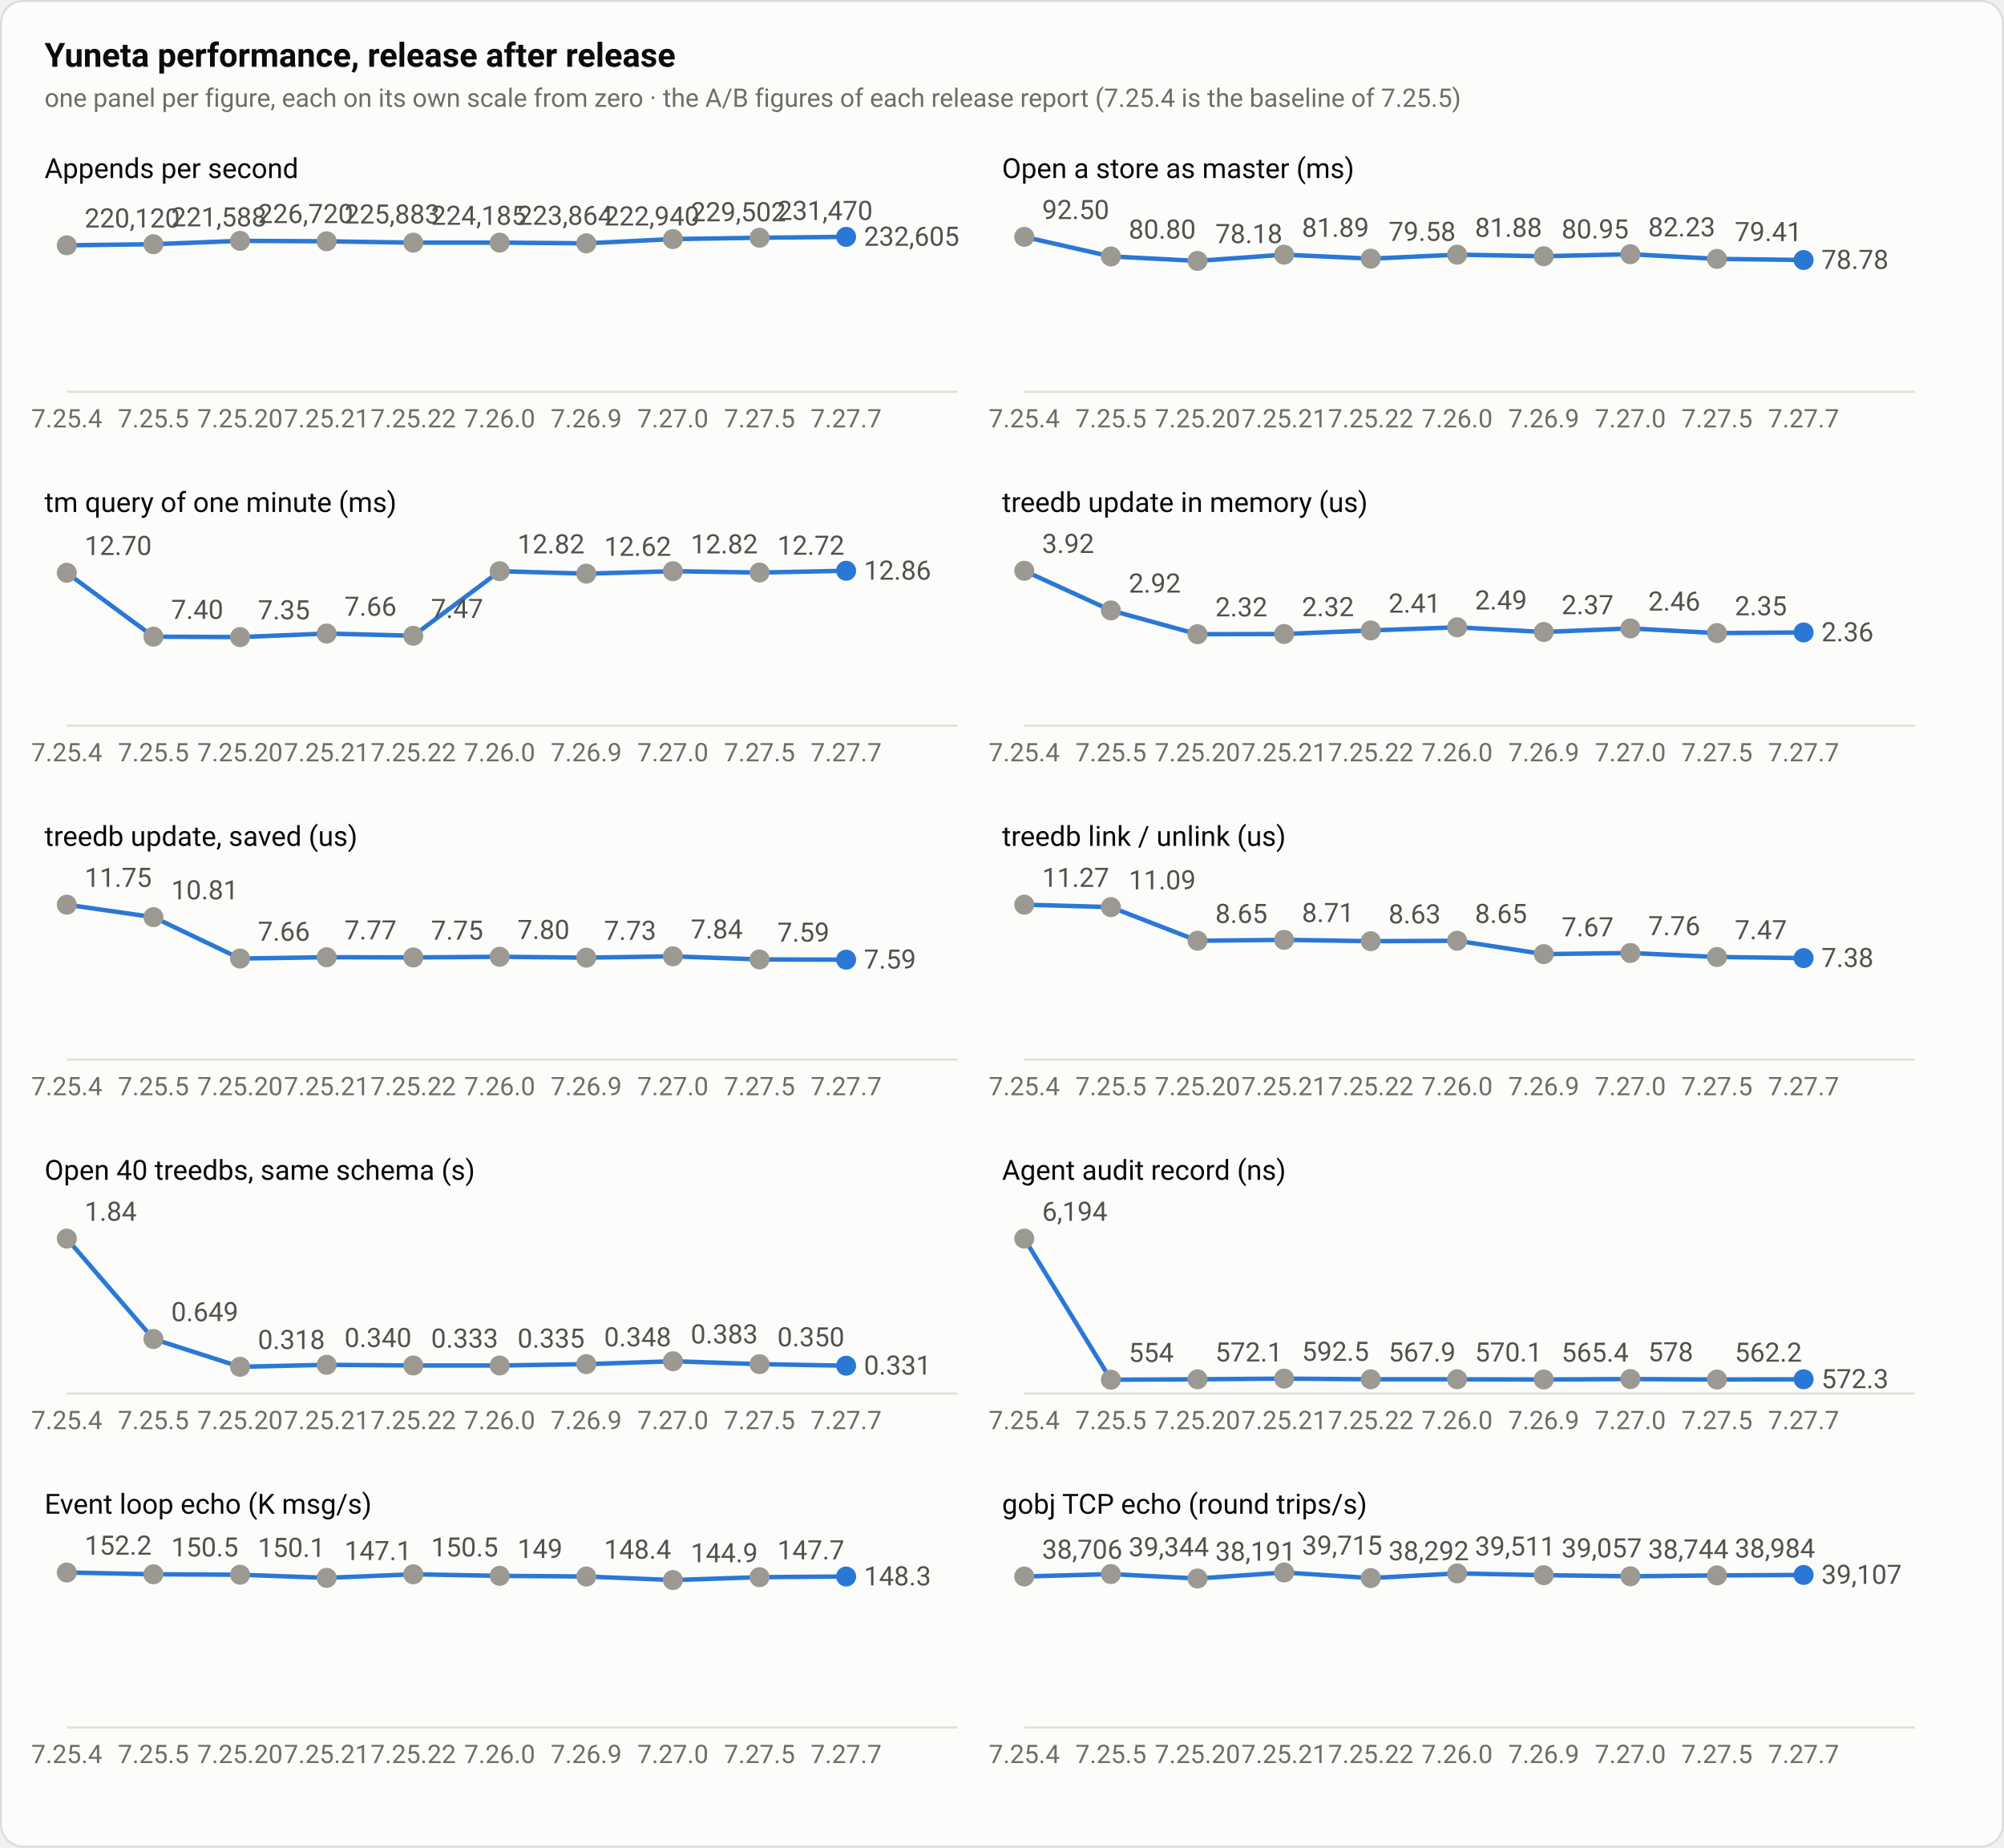
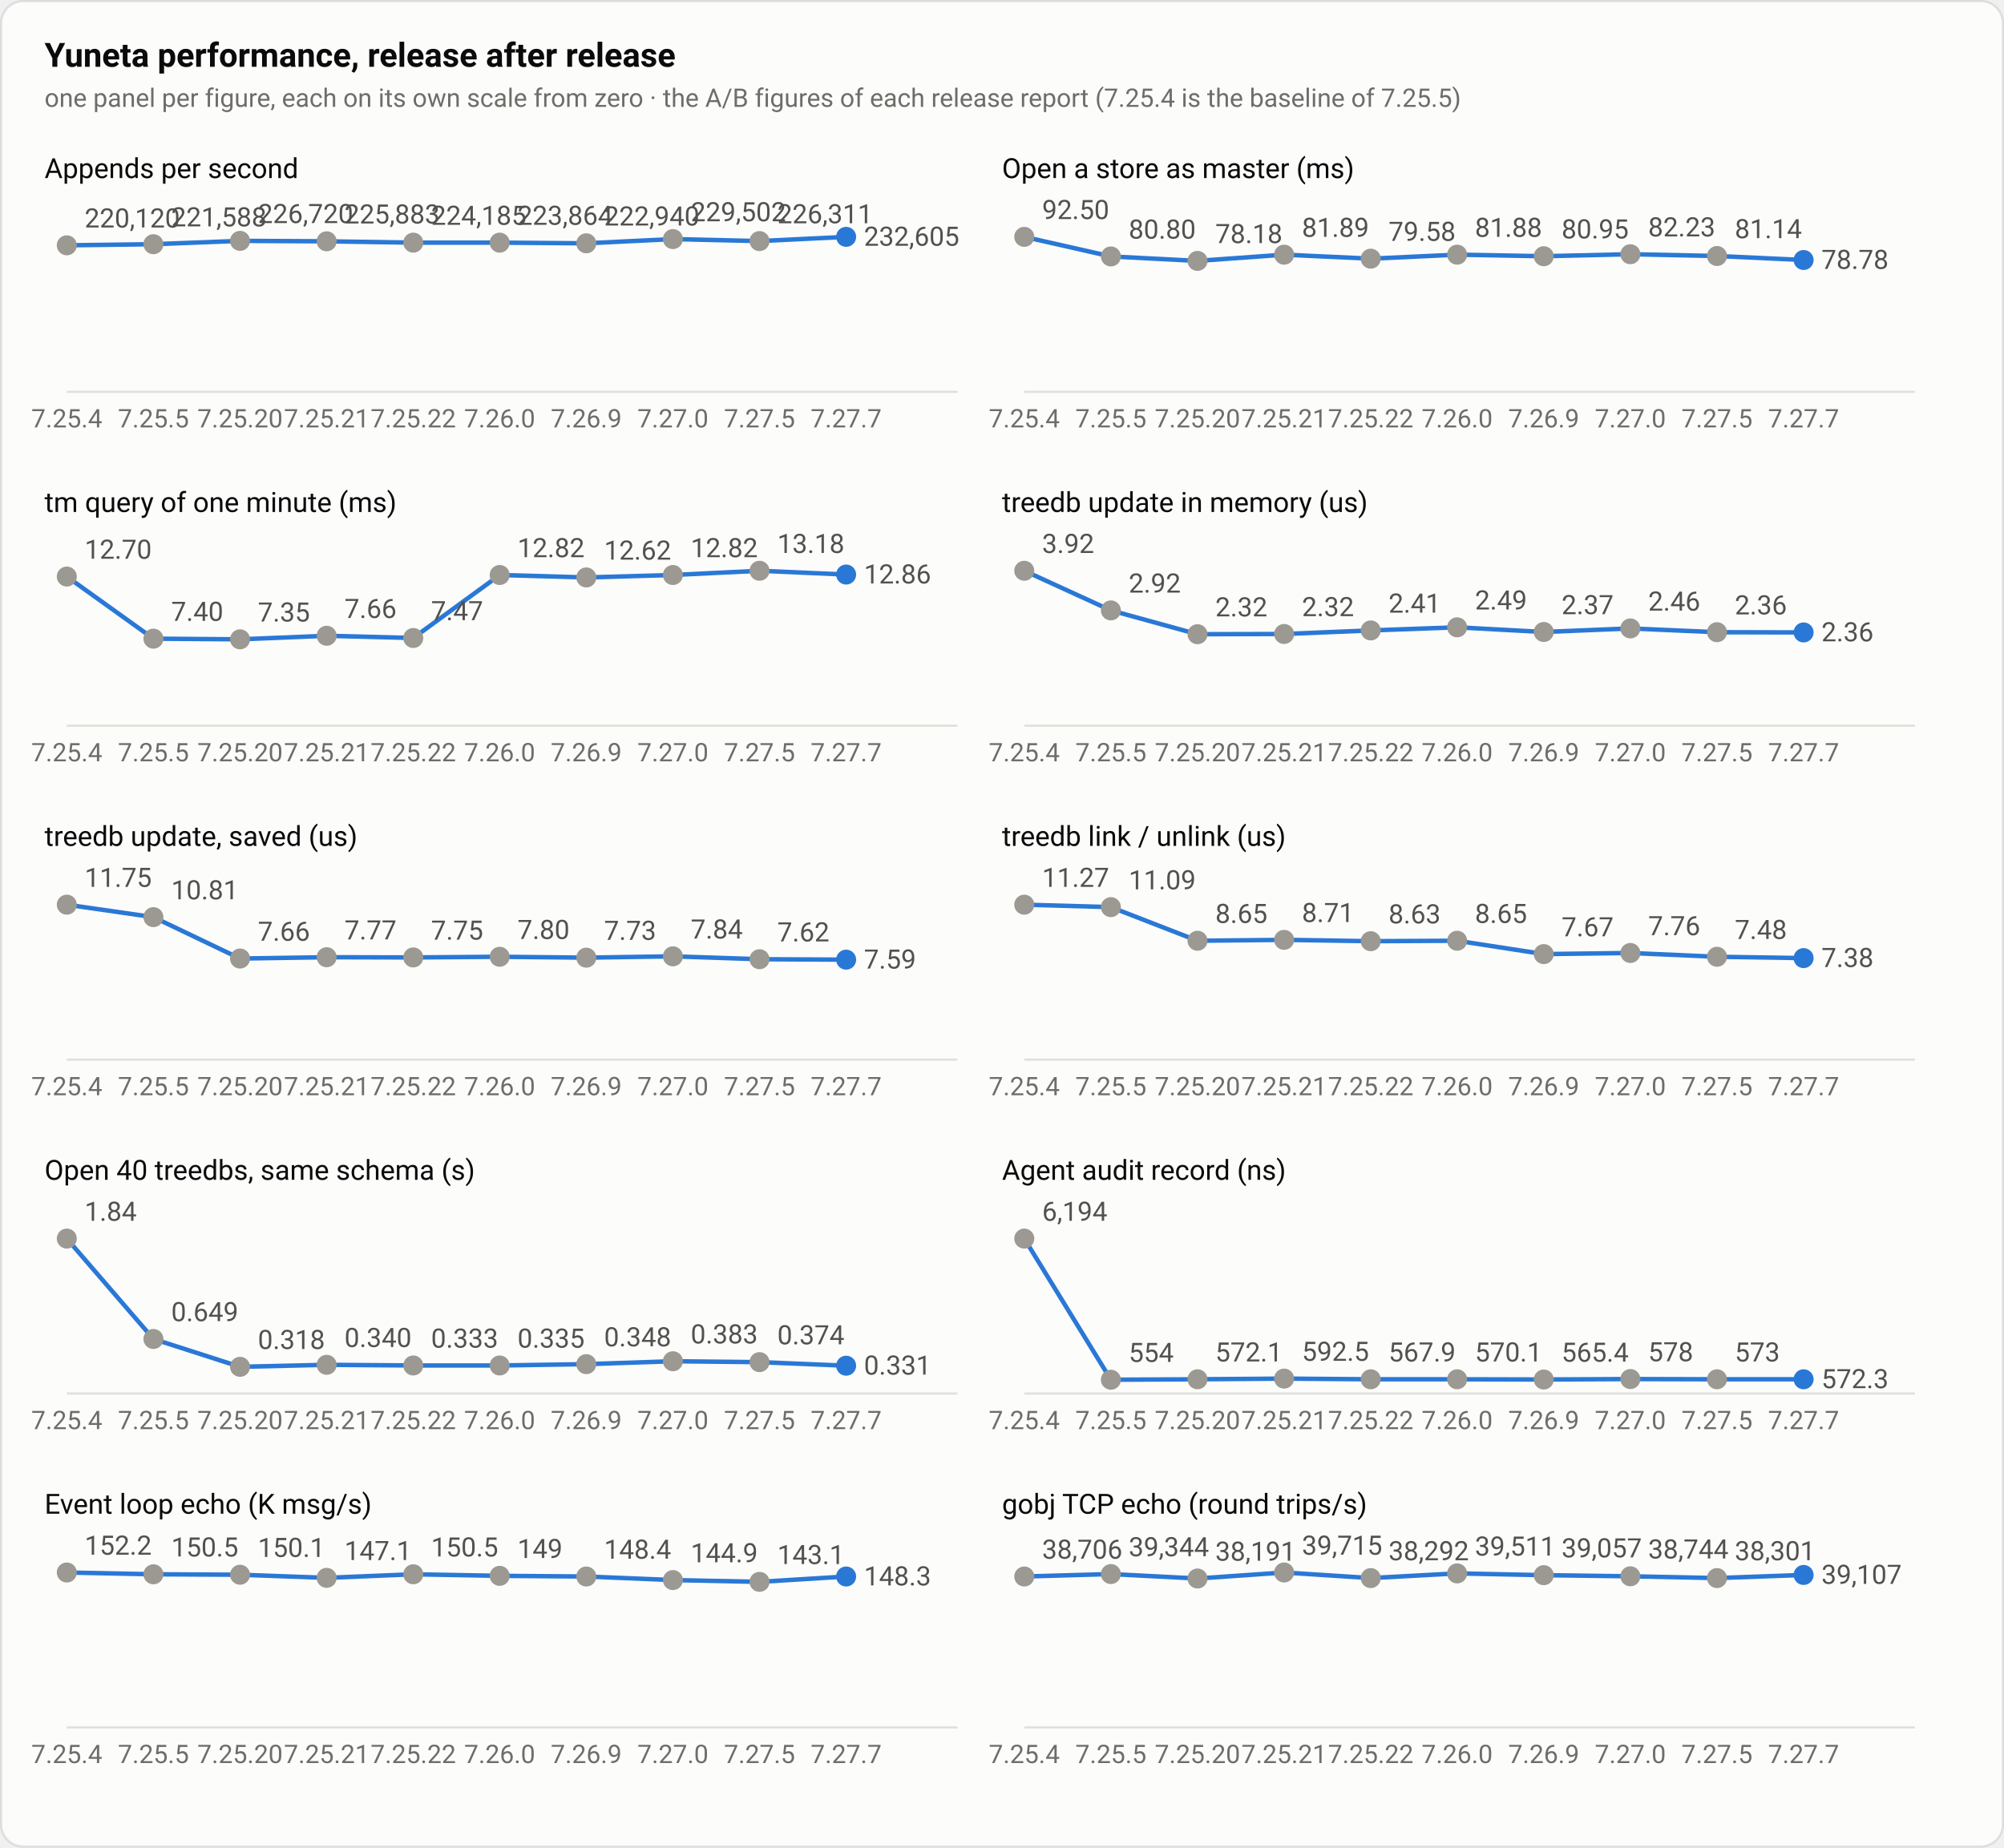
<svg xmlns="http://www.w3.org/2000/svg" viewBox="0 0 900 830" width="900" font-family="system-ui, -apple-system, 'Segoe UI', Roboto, sans-serif" role="img" aria-label="Yuneta performance, release after release">
  <style>
  .bg { fill: #fcfcfb; stroke: rgba(11,11,11,0.10); }
  .t { fill: #0b0b0b; font-size: 15px; font-weight: 600; }
  .l { fill: #0b0b0b; font-size: 12.5px; }
  .m { fill: #6f6d68; font-size: 11.5px; }
  .g { fill: #6f6d68; font-size: 11px; font-weight: 700; letter-spacing: 0.06em; }
  .v { fill: #52514e; font-size: 12px; }
  .grid { stroke: #e1e0d9; stroke-width: 1; }
  .zero { stroke: #a3a198; stroke-width: 1; }
  .gain { fill: #2a78d6; } .price { fill: #e34948; } .noise { fill: #b9b7ae; }
  .cur { fill: #2a78d6; } .prev { fill: #9b9991; }
  .curl { stroke: #2a78d6; stroke-width: 2; fill: none; }
  .w { stroke: #52514e; stroke-width: 1.5; }
  @media (prefers-color-scheme: dark) {
    .bg { fill: #1a1a19; stroke: rgba(255,255,255,0.10); }
    .t, .l { fill: #ffffff; } .m, .g { fill: #a3a198; } .v { fill: #c3c2b7; }
    .grid { stroke: #2c2c2a; } .zero { stroke: #5c5b56; }
    .gain, .cur { fill: #3987e5; } .price { fill: #e66767; } .noise { fill: #5c5b56; } .prev { fill: #7a786f; }
    .curl { stroke: #3987e5; } .w { stroke: #c3c2b7; }
  }
</style>
  <rect class="bg" x="0.5" y="0.5" width="899" height="829" rx="10" />
  <text class="t" x="20" y="30">Yuneta performance, release after release</text>
  <text class="m" x="20" y="48">one panel per figure, each on its own scale from zero · the A/B figures of each release report (7.25.4 is the baseline of 7.25.5)</text>
  <text class="l" x="20" y="80">Appends per second</text>
  <line class="grid" x1="30" x2="430" y1="176" y2="176" />
-   <polyline class="curl" points="30.0,110.2 68.9,109.7 107.8,108.2 146.7,108.4 185.6,109.0 224.4,109.0 263.3,109.3 302.2,107.4 341.1,106.8 380.0,106.4" />
+   <polyline class="curl" points="30.0,110.2 68.9,109.7 107.8,108.2 146.7,108.4 185.6,109.0 224.4,109.0 263.3,109.3 302.2,107.4 341.1,108.3 380.0,106.4" />
  <circle class="prev" cx="30.0" cy="110.2" r="4.5" stroke-width="2" />
  <text class="v" x="38.0" y="102.2" text-anchor="start">220,120</text>
  <text class="m" x="30.0" y="192" text-anchor="middle">7.25.4</text>
  <circle class="prev" cx="68.9" cy="109.7" r="4.5" stroke-width="2" />
  <text class="v" x="76.9" y="101.7" text-anchor="start">221,588</text>
  <text class="m" x="68.9" y="192" text-anchor="middle">7.25.5</text>
  <circle class="prev" cx="107.8" cy="108.2" r="4.5" stroke-width="2" />
  <text class="v" x="115.8" y="100.2" text-anchor="start">226,720</text>
  <text class="m" x="107.8" y="192" text-anchor="middle">7.25.20</text>
  <circle class="prev" cx="146.7" cy="108.4" r="4.5" stroke-width="2" />
  <text class="v" x="154.7" y="100.4" text-anchor="start">225,883</text>
  <text class="m" x="146.7" y="192" text-anchor="middle">7.25.21</text>
  <circle class="prev" cx="185.6" cy="109.0" r="4.5" stroke-width="2" />
  <text class="v" x="193.6" y="101.0" text-anchor="start">224,185</text>
  <text class="m" x="185.6" y="192" text-anchor="middle">7.25.22</text>
  <circle class="prev" cx="224.4" cy="109.0" r="4.5" stroke-width="2" />
  <text class="v" x="232.4" y="101.0" text-anchor="start">223,864</text>
  <text class="m" x="224.4" y="192" text-anchor="middle">7.26.0</text>
  <circle class="prev" cx="263.3" cy="109.3" r="4.5" stroke-width="2" />
  <text class="v" x="271.3" y="101.3" text-anchor="start">222,940</text>
  <text class="m" x="263.3" y="192" text-anchor="middle">7.26.9</text>
  <circle class="prev" cx="302.2" cy="107.4" r="4.5" stroke-width="2" />
  <text class="v" x="310.2" y="99.4" text-anchor="start">229,502</text>
  <text class="m" x="302.2" y="192" text-anchor="middle">7.27.0</text>
-   <circle class="prev" cx="341.1" cy="106.8" r="4.5" stroke-width="2" />
-   <text class="v" x="349.1" y="98.8" text-anchor="start">231,470</text>
+   <circle class="prev" cx="341.1" cy="108.3" r="4.5" stroke-width="2" />
+   <text class="v" x="349.1" y="100.3" text-anchor="start">226,311</text>
  <text class="m" x="341.1" y="192" text-anchor="middle">7.27.5</text>
  <circle class="cur" cx="380.0" cy="106.4" r="4.5" stroke-width="2" />
  <text class="v" x="388.0" y="110.4" text-anchor="start">232,605</text>
  <text class="m" x="380.0" y="192" text-anchor="middle">7.27.7</text>
  <text class="l" x="450" y="80">Open a store as master (ms)</text>
  <line class="grid" x1="460" x2="860" y1="176" y2="176" />
-   <polyline class="curl" points="460.0,106.4 498.9,115.2 537.8,117.2 576.7,114.4 615.6,116.2 654.4,114.4 693.3,115.1 732.2,114.2 771.1,116.3 810.0,116.8" />
+   <polyline class="curl" points="460.0,106.4 498.9,115.2 537.8,117.2 576.7,114.4 615.6,116.2 654.4,114.4 693.3,115.1 732.2,114.2 771.1,115.0 810.0,116.8" />
  <circle class="prev" cx="460.0" cy="106.4" r="4.5" stroke-width="2" />
  <text class="v" x="468.0" y="98.4" text-anchor="start">92.50</text>
  <text class="m" x="460.0" y="192" text-anchor="middle">7.25.4</text>
  <circle class="prev" cx="498.9" cy="115.2" r="4.5" stroke-width="2" />
  <text class="v" x="506.9" y="107.2" text-anchor="start">80.80</text>
  <text class="m" x="498.9" y="192" text-anchor="middle">7.25.5</text>
  <circle class="prev" cx="537.8" cy="117.2" r="4.5" stroke-width="2" />
  <text class="v" x="545.8" y="109.2" text-anchor="start">78.18</text>
  <text class="m" x="537.8" y="192" text-anchor="middle">7.25.20</text>
  <circle class="prev" cx="576.7" cy="114.4" r="4.5" stroke-width="2" />
  <text class="v" x="584.7" y="106.4" text-anchor="start">81.89</text>
  <text class="m" x="576.7" y="192" text-anchor="middle">7.25.21</text>
  <circle class="prev" cx="615.6" cy="116.2" r="4.5" stroke-width="2" />
  <text class="v" x="623.6" y="108.2" text-anchor="start">79.58</text>
  <text class="m" x="615.6" y="192" text-anchor="middle">7.25.22</text>
  <circle class="prev" cx="654.4" cy="114.4" r="4.5" stroke-width="2" />
  <text class="v" x="662.4" y="106.4" text-anchor="start">81.88</text>
  <text class="m" x="654.4" y="192" text-anchor="middle">7.26.0</text>
  <circle class="prev" cx="693.3" cy="115.1" r="4.5" stroke-width="2" />
  <text class="v" x="701.3" y="107.1" text-anchor="start">80.95</text>
  <text class="m" x="693.3" y="192" text-anchor="middle">7.26.9</text>
  <circle class="prev" cx="732.2" cy="114.2" r="4.5" stroke-width="2" />
  <text class="v" x="740.2" y="106.2" text-anchor="start">82.23</text>
  <text class="m" x="732.2" y="192" text-anchor="middle">7.27.0</text>
-   <circle class="prev" cx="771.1" cy="116.3" r="4.5" stroke-width="2" />
-   <text class="v" x="779.1" y="108.3" text-anchor="start">79.41</text>
+   <circle class="prev" cx="771.1" cy="115.0" r="4.5" stroke-width="2" />
+   <text class="v" x="779.1" y="107.0" text-anchor="start">81.14</text>
  <text class="m" x="771.1" y="192" text-anchor="middle">7.27.5</text>
  <circle class="cur" cx="810.0" cy="116.8" r="4.5" stroke-width="2" />
  <text class="v" x="818.0" y="120.8" text-anchor="start">78.78</text>
  <text class="m" x="810.0" y="192" text-anchor="middle">7.27.7</text>
  <text class="l" x="20" y="230">tm query of one minute (ms)</text>
  <line class="grid" x1="30" x2="430" y1="326" y2="326" />
-   <polyline class="curl" points="30.0,257.3 68.9,286.0 107.8,286.2 146.7,284.6 185.6,285.6 224.4,256.6 263.3,257.7 302.2,256.6 341.1,257.2 380.0,256.4" />
-   <circle class="prev" cx="30.0" cy="257.3" r="4.5" stroke-width="2" />
-   <text class="v" x="38.0" y="249.3" text-anchor="start">12.70</text>
+   <polyline class="curl" points="30.0,259.0 68.9,286.9 107.8,287.2 146.7,285.6 185.6,286.6 224.4,258.3 263.3,259.4 302.2,258.3 341.1,256.4 380.0,258.1" />
+   <circle class="prev" cx="30.0" cy="259.0" r="4.5" stroke-width="2" />
+   <text class="v" x="38.0" y="251.0" text-anchor="start">12.70</text>
  <text class="m" x="30.0" y="342" text-anchor="middle">7.25.4</text>
-   <circle class="prev" cx="68.9" cy="286.0" r="4.5" stroke-width="2" />
-   <text class="v" x="76.9" y="278.0" text-anchor="start">7.40</text>
+   <circle class="prev" cx="68.9" cy="286.9" r="4.5" stroke-width="2" />
+   <text class="v" x="76.9" y="278.9" text-anchor="start">7.40</text>
  <text class="m" x="68.9" y="342" text-anchor="middle">7.25.5</text>
-   <circle class="prev" cx="107.8" cy="286.2" r="4.5" stroke-width="2" />
-   <text class="v" x="115.8" y="278.2" text-anchor="start">7.35</text>
+   <circle class="prev" cx="107.8" cy="287.2" r="4.5" stroke-width="2" />
+   <text class="v" x="115.8" y="279.2" text-anchor="start">7.35</text>
  <text class="m" x="107.8" y="342" text-anchor="middle">7.25.20</text>
-   <circle class="prev" cx="146.7" cy="284.6" r="4.5" stroke-width="2" />
-   <text class="v" x="154.7" y="276.6" text-anchor="start">7.66</text>
+   <circle class="prev" cx="146.7" cy="285.6" r="4.5" stroke-width="2" />
+   <text class="v" x="154.7" y="277.6" text-anchor="start">7.66</text>
  <text class="m" x="146.7" y="342" text-anchor="middle">7.25.21</text>
-   <circle class="prev" cx="185.6" cy="285.6" r="4.5" stroke-width="2" />
-   <text class="v" x="193.6" y="277.6" text-anchor="start">7.47</text>
+   <circle class="prev" cx="185.6" cy="286.6" r="4.5" stroke-width="2" />
+   <text class="v" x="193.6" y="278.6" text-anchor="start">7.47</text>
  <text class="m" x="185.6" y="342" text-anchor="middle">7.25.22</text>
-   <circle class="prev" cx="224.4" cy="256.6" r="4.5" stroke-width="2" />
-   <text class="v" x="232.4" y="248.6" text-anchor="start">12.82</text>
+   <circle class="prev" cx="224.4" cy="258.3" r="4.5" stroke-width="2" />
+   <text class="v" x="232.4" y="250.3" text-anchor="start">12.82</text>
  <text class="m" x="224.4" y="342" text-anchor="middle">7.26.0</text>
-   <circle class="prev" cx="263.3" cy="257.7" r="4.5" stroke-width="2" />
-   <text class="v" x="271.3" y="249.7" text-anchor="start">12.62</text>
+   <circle class="prev" cx="263.3" cy="259.4" r="4.5" stroke-width="2" />
+   <text class="v" x="271.3" y="251.4" text-anchor="start">12.62</text>
  <text class="m" x="263.3" y="342" text-anchor="middle">7.26.9</text>
-   <circle class="prev" cx="302.2" cy="256.6" r="4.5" stroke-width="2" />
-   <text class="v" x="310.2" y="248.6" text-anchor="start">12.82</text>
+   <circle class="prev" cx="302.2" cy="258.3" r="4.5" stroke-width="2" />
+   <text class="v" x="310.2" y="250.3" text-anchor="start">12.82</text>
  <text class="m" x="302.2" y="342" text-anchor="middle">7.27.0</text>
-   <circle class="prev" cx="341.1" cy="257.2" r="4.5" stroke-width="2" />
-   <text class="v" x="349.1" y="249.2" text-anchor="start">12.72</text>
+   <circle class="prev" cx="341.1" cy="256.4" r="4.5" stroke-width="2" />
+   <text class="v" x="349.1" y="248.4" text-anchor="start">13.18</text>
  <text class="m" x="341.1" y="342" text-anchor="middle">7.27.5</text>
-   <circle class="cur" cx="380.0" cy="256.4" r="4.5" stroke-width="2" />
-   <text class="v" x="388.0" y="260.4" text-anchor="start">12.86</text>
+   <circle class="cur" cx="380.0" cy="258.1" r="4.5" stroke-width="2" />
+   <text class="v" x="388.0" y="262.1" text-anchor="start">12.86</text>
  <text class="m" x="380.0" y="342" text-anchor="middle">7.27.7</text>
  <text class="l" x="450" y="230">treedb update in memory (us)</text>
  <line class="grid" x1="460" x2="860" y1="326" y2="326" />
-   <polyline class="curl" points="460.0,256.4 498.9,274.2 537.8,284.9 576.7,284.8 615.6,283.2 654.4,281.8 693.3,283.9 732.2,282.3 771.1,284.4 810.0,284.1" />
+   <polyline class="curl" points="460.0,256.4 498.9,274.2 537.8,284.9 576.7,284.8 615.6,283.2 654.4,281.8 693.3,283.9 732.2,282.3 771.1,284.0 810.0,284.1" />
  <circle class="prev" cx="460.0" cy="256.4" r="4.5" stroke-width="2" />
  <text class="v" x="468.0" y="248.4" text-anchor="start">3.92</text>
  <text class="m" x="460.0" y="342" text-anchor="middle">7.25.4</text>
  <circle class="prev" cx="498.9" cy="274.2" r="4.5" stroke-width="2" />
  <text class="v" x="506.9" y="266.2" text-anchor="start">2.92</text>
  <text class="m" x="498.9" y="342" text-anchor="middle">7.25.5</text>
  <circle class="prev" cx="537.8" cy="284.9" r="4.5" stroke-width="2" />
  <text class="v" x="545.8" y="276.9" text-anchor="start">2.32</text>
  <text class="m" x="537.8" y="342" text-anchor="middle">7.25.20</text>
  <circle class="prev" cx="576.7" cy="284.8" r="4.5" stroke-width="2" />
  <text class="v" x="584.7" y="276.8" text-anchor="start">2.32</text>
  <text class="m" x="576.7" y="342" text-anchor="middle">7.25.21</text>
  <circle class="prev" cx="615.6" cy="283.2" r="4.5" stroke-width="2" />
  <text class="v" x="623.6" y="275.2" text-anchor="start">2.41</text>
  <text class="m" x="615.6" y="342" text-anchor="middle">7.25.22</text>
  <circle class="prev" cx="654.4" cy="281.8" r="4.5" stroke-width="2" />
  <text class="v" x="662.4" y="273.8" text-anchor="start">2.49</text>
  <text class="m" x="654.4" y="342" text-anchor="middle">7.26.0</text>
  <circle class="prev" cx="693.3" cy="283.9" r="4.5" stroke-width="2" />
  <text class="v" x="701.3" y="275.9" text-anchor="start">2.37</text>
  <text class="m" x="693.3" y="342" text-anchor="middle">7.26.9</text>
  <circle class="prev" cx="732.2" cy="282.3" r="4.5" stroke-width="2" />
  <text class="v" x="740.2" y="274.3" text-anchor="start">2.46</text>
  <text class="m" x="732.2" y="342" text-anchor="middle">7.27.0</text>
-   <circle class="prev" cx="771.1" cy="284.4" r="4.5" stroke-width="2" />
-   <text class="v" x="779.1" y="276.4" text-anchor="start">2.35</text>
+   <circle class="prev" cx="771.1" cy="284.0" r="4.5" stroke-width="2" />
+   <text class="v" x="779.1" y="276.0" text-anchor="start">2.36</text>
  <text class="m" x="771.1" y="342" text-anchor="middle">7.27.5</text>
  <circle class="cur" cx="810.0" cy="284.1" r="4.5" stroke-width="2" />
  <text class="v" x="818.0" y="288.1" text-anchor="start">2.36</text>
  <text class="m" x="810.0" y="342" text-anchor="middle">7.27.7</text>
  <text class="l" x="20" y="380">treedb update, saved (us)</text>
  <line class="grid" x1="30" x2="430" y1="476" y2="476" />
-   <polyline class="curl" points="30.0,406.4 68.9,412.0 107.8,430.6 146.7,430.0 185.6,430.1 224.4,429.8 263.3,430.2 302.2,429.6 341.1,431.0 380.0,431.1" />
+   <polyline class="curl" points="30.0,406.4 68.9,412.0 107.8,430.6 146.7,430.0 185.6,430.1 224.4,429.8 263.3,430.2 302.2,429.6 341.1,430.9 380.0,431.1" />
  <circle class="prev" cx="30.0" cy="406.4" r="4.5" stroke-width="2" />
  <text class="v" x="38.0" y="398.4" text-anchor="start">11.75</text>
  <text class="m" x="30.0" y="492" text-anchor="middle">7.25.4</text>
  <circle class="prev" cx="68.9" cy="412.0" r="4.5" stroke-width="2" />
  <text class="v" x="76.9" y="404.0" text-anchor="start">10.81</text>
  <text class="m" x="68.9" y="492" text-anchor="middle">7.25.5</text>
  <circle class="prev" cx="107.8" cy="430.6" r="4.5" stroke-width="2" />
  <text class="v" x="115.8" y="422.6" text-anchor="start">7.66</text>
  <text class="m" x="107.8" y="492" text-anchor="middle">7.25.20</text>
  <circle class="prev" cx="146.7" cy="430.0" r="4.5" stroke-width="2" />
  <text class="v" x="154.7" y="422.0" text-anchor="start">7.77</text>
  <text class="m" x="146.7" y="492" text-anchor="middle">7.25.21</text>
  <circle class="prev" cx="185.6" cy="430.1" r="4.5" stroke-width="2" />
  <text class="v" x="193.6" y="422.1" text-anchor="start">7.75</text>
  <text class="m" x="185.6" y="492" text-anchor="middle">7.25.22</text>
  <circle class="prev" cx="224.4" cy="429.8" r="4.5" stroke-width="2" />
  <text class="v" x="232.4" y="421.8" text-anchor="start">7.80</text>
  <text class="m" x="224.4" y="492" text-anchor="middle">7.26.0</text>
  <circle class="prev" cx="263.3" cy="430.2" r="4.5" stroke-width="2" />
  <text class="v" x="271.3" y="422.2" text-anchor="start">7.73</text>
  <text class="m" x="263.3" y="492" text-anchor="middle">7.26.9</text>
  <circle class="prev" cx="302.2" cy="429.6" r="4.5" stroke-width="2" />
  <text class="v" x="310.2" y="421.6" text-anchor="start">7.84</text>
  <text class="m" x="302.2" y="492" text-anchor="middle">7.27.0</text>
-   <circle class="prev" cx="341.1" cy="431.0" r="4.5" stroke-width="2" />
-   <text class="v" x="349.1" y="423.0" text-anchor="start">7.59</text>
+   <circle class="prev" cx="341.1" cy="430.9" r="4.5" stroke-width="2" />
+   <text class="v" x="349.1" y="422.9" text-anchor="start">7.62</text>
  <text class="m" x="341.1" y="492" text-anchor="middle">7.27.5</text>
  <circle class="cur" cx="380.0" cy="431.1" r="4.5" stroke-width="2" />
  <text class="v" x="388.0" y="435.1" text-anchor="start">7.59</text>
  <text class="m" x="380.0" y="492" text-anchor="middle">7.27.7</text>
  <text class="l" x="450" y="380">treedb link / unlink (us)</text>
  <line class="grid" x1="460" x2="860" y1="476" y2="476" />
-   <polyline class="curl" points="460.0,406.4 498.9,407.5 537.8,422.6 576.7,422.2 615.6,422.8 654.4,422.6 693.3,428.6 732.2,428.1 771.1,429.9 810.0,430.4" />
+   <polyline class="curl" points="460.0,406.4 498.9,407.5 537.8,422.6 576.7,422.2 615.6,422.8 654.4,422.6 693.3,428.6 732.2,428.1 771.1,429.8 810.0,430.4" />
  <circle class="prev" cx="460.0" cy="406.4" r="4.5" stroke-width="2" />
  <text class="v" x="468.0" y="398.4" text-anchor="start">11.27</text>
  <text class="m" x="460.0" y="492" text-anchor="middle">7.25.4</text>
  <circle class="prev" cx="498.9" cy="407.5" r="4.5" stroke-width="2" />
  <text class="v" x="506.9" y="399.5" text-anchor="start">11.09</text>
  <text class="m" x="498.9" y="492" text-anchor="middle">7.25.5</text>
  <circle class="prev" cx="537.8" cy="422.6" r="4.5" stroke-width="2" />
  <text class="v" x="545.8" y="414.6" text-anchor="start">8.65</text>
  <text class="m" x="537.8" y="492" text-anchor="middle">7.25.20</text>
  <circle class="prev" cx="576.7" cy="422.2" r="4.5" stroke-width="2" />
  <text class="v" x="584.7" y="414.2" text-anchor="start">8.71</text>
  <text class="m" x="576.7" y="492" text-anchor="middle">7.25.21</text>
  <circle class="prev" cx="615.6" cy="422.8" r="4.5" stroke-width="2" />
  <text class="v" x="623.6" y="414.8" text-anchor="start">8.63</text>
  <text class="m" x="615.6" y="492" text-anchor="middle">7.25.22</text>
  <circle class="prev" cx="654.4" cy="422.6" r="4.5" stroke-width="2" />
  <text class="v" x="662.4" y="414.6" text-anchor="start">8.65</text>
  <text class="m" x="654.4" y="492" text-anchor="middle">7.26.0</text>
  <circle class="prev" cx="693.3" cy="428.6" r="4.5" stroke-width="2" />
  <text class="v" x="701.3" y="420.6" text-anchor="start">7.67</text>
  <text class="m" x="693.3" y="492" text-anchor="middle">7.26.9</text>
  <circle class="prev" cx="732.2" cy="428.1" r="4.5" stroke-width="2" />
  <text class="v" x="740.2" y="420.1" text-anchor="start">7.76</text>
  <text class="m" x="732.2" y="492" text-anchor="middle">7.27.0</text>
-   <circle class="prev" cx="771.1" cy="429.9" r="4.5" stroke-width="2" />
-   <text class="v" x="779.1" y="421.9" text-anchor="start">7.47</text>
+   <circle class="prev" cx="771.1" cy="429.8" r="4.5" stroke-width="2" />
+   <text class="v" x="779.1" y="421.8" text-anchor="start">7.48</text>
  <text class="m" x="771.1" y="492" text-anchor="middle">7.27.5</text>
  <circle class="cur" cx="810.0" cy="430.4" r="4.5" stroke-width="2" />
  <text class="v" x="818.0" y="434.4" text-anchor="start">7.38</text>
  <text class="m" x="810.0" y="492" text-anchor="middle">7.27.7</text>
  <text class="l" x="20" y="530">Open 40 treedbs, same schema (s)</text>
  <line class="grid" x1="30" x2="430" y1="626" y2="626" />
-   <polyline class="curl" points="30.0,556.4 68.9,601.5 107.8,614.0 146.7,613.1 185.6,613.4 224.4,613.4 263.3,612.8 302.2,611.5 341.1,612.8 380.0,613.5" />
+   <polyline class="curl" points="30.0,556.4 68.9,601.5 107.8,614.0 146.7,613.1 185.6,613.4 224.4,613.4 263.3,612.8 302.2,611.5 341.1,611.9 380.0,613.5" />
  <circle class="prev" cx="30.0" cy="556.4" r="4.5" stroke-width="2" />
  <text class="v" x="38.0" y="548.4" text-anchor="start">1.84</text>
  <text class="m" x="30.0" y="642" text-anchor="middle">7.25.4</text>
  <circle class="prev" cx="68.9" cy="601.5" r="4.5" stroke-width="2" />
  <text class="v" x="76.9" y="593.5" text-anchor="start">0.649</text>
  <text class="m" x="68.9" y="642" text-anchor="middle">7.25.5</text>
  <circle class="prev" cx="107.8" cy="614.0" r="4.5" stroke-width="2" />
  <text class="v" x="115.8" y="606.0" text-anchor="start">0.318</text>
  <text class="m" x="107.8" y="642" text-anchor="middle">7.25.20</text>
  <circle class="prev" cx="146.7" cy="613.1" r="4.5" stroke-width="2" />
  <text class="v" x="154.7" y="605.1" text-anchor="start">0.340</text>
  <text class="m" x="146.7" y="642" text-anchor="middle">7.25.21</text>
  <circle class="prev" cx="185.6" cy="613.4" r="4.5" stroke-width="2" />
  <text class="v" x="193.6" y="605.4" text-anchor="start">0.333</text>
  <text class="m" x="185.6" y="642" text-anchor="middle">7.25.22</text>
  <circle class="prev" cx="224.4" cy="613.4" r="4.5" stroke-width="2" />
  <text class="v" x="232.4" y="605.4" text-anchor="start">0.335</text>
  <text class="m" x="224.4" y="642" text-anchor="middle">7.26.0</text>
  <circle class="prev" cx="263.3" cy="612.8" r="4.5" stroke-width="2" />
  <text class="v" x="271.3" y="604.8" text-anchor="start">0.348</text>
  <text class="m" x="263.3" y="642" text-anchor="middle">7.26.9</text>
  <circle class="prev" cx="302.2" cy="611.5" r="4.5" stroke-width="2" />
  <text class="v" x="310.2" y="603.5" text-anchor="start">0.383</text>
  <text class="m" x="302.2" y="642" text-anchor="middle">7.27.0</text>
-   <circle class="prev" cx="341.1" cy="612.8" r="4.5" stroke-width="2" />
-   <text class="v" x="349.1" y="604.8" text-anchor="start">0.350</text>
+   <circle class="prev" cx="341.1" cy="611.9" r="4.5" stroke-width="2" />
+   <text class="v" x="349.1" y="603.9" text-anchor="start">0.374</text>
  <text class="m" x="341.1" y="642" text-anchor="middle">7.27.5</text>
  <circle class="cur" cx="380.0" cy="613.5" r="4.5" stroke-width="2" />
  <text class="v" x="388.0" y="617.5" text-anchor="start">0.331</text>
  <text class="m" x="380.0" y="642" text-anchor="middle">7.27.7</text>
  <text class="l" x="450" y="530">Agent audit record (ns)</text>
  <line class="grid" x1="460" x2="860" y1="626" y2="626" />
-   <polyline class="curl" points="460.0,556.4 498.9,619.8 537.8,619.6 576.7,619.3 615.6,619.6 654.4,619.6 693.3,619.7 732.2,619.5 771.1,619.7 810.0,619.6" />
+   <polyline class="curl" points="460.0,556.4 498.9,619.8 537.8,619.6 576.7,619.3 615.6,619.6 654.4,619.6 693.3,619.7 732.2,619.5 771.1,619.6 810.0,619.6" />
  <circle class="prev" cx="460.0" cy="556.4" r="4.5" stroke-width="2" />
  <text class="v" x="468.0" y="548.4" text-anchor="start">6,194</text>
  <text class="m" x="460.0" y="642" text-anchor="middle">7.25.4</text>
  <circle class="prev" cx="498.9" cy="619.8" r="4.5" stroke-width="2" />
  <text class="v" x="506.9" y="611.8" text-anchor="start">554</text>
  <text class="m" x="498.9" y="642" text-anchor="middle">7.25.5</text>
  <circle class="prev" cx="537.8" cy="619.6" r="4.5" stroke-width="2" />
  <text class="v" x="545.8" y="611.6" text-anchor="start">572.1</text>
  <text class="m" x="537.8" y="642" text-anchor="middle">7.25.20</text>
  <circle class="prev" cx="576.7" cy="619.3" r="4.5" stroke-width="2" />
  <text class="v" x="584.7" y="611.3" text-anchor="start">592.5</text>
  <text class="m" x="576.7" y="642" text-anchor="middle">7.25.21</text>
  <circle class="prev" cx="615.6" cy="619.6" r="4.5" stroke-width="2" />
  <text class="v" x="623.6" y="611.6" text-anchor="start">567.9</text>
  <text class="m" x="615.6" y="642" text-anchor="middle">7.25.22</text>
  <circle class="prev" cx="654.4" cy="619.6" r="4.5" stroke-width="2" />
  <text class="v" x="662.4" y="611.6" text-anchor="start">570.1</text>
  <text class="m" x="654.4" y="642" text-anchor="middle">7.26.0</text>
  <circle class="prev" cx="693.3" cy="619.7" r="4.5" stroke-width="2" />
  <text class="v" x="701.3" y="611.7" text-anchor="start">565.4</text>
  <text class="m" x="693.3" y="642" text-anchor="middle">7.26.9</text>
  <circle class="prev" cx="732.2" cy="619.5" r="4.5" stroke-width="2" />
  <text class="v" x="740.2" y="611.5" text-anchor="start">578</text>
  <text class="m" x="732.2" y="642" text-anchor="middle">7.27.0</text>
-   <circle class="prev" cx="771.1" cy="619.7" r="4.5" stroke-width="2" />
-   <text class="v" x="779.1" y="611.7" text-anchor="start">562.2</text>
+   <circle class="prev" cx="771.1" cy="619.6" r="4.5" stroke-width="2" />
+   <text class="v" x="779.1" y="611.6" text-anchor="start">573</text>
  <text class="m" x="771.1" y="642" text-anchor="middle">7.27.5</text>
  <circle class="cur" cx="810.0" cy="619.6" r="4.5" stroke-width="2" />
  <text class="v" x="818.0" y="623.6" text-anchor="start">572.3</text>
  <text class="m" x="810.0" y="642" text-anchor="middle">7.27.7</text>
  <text class="l" x="20" y="680">Event loop echo (K msg/s)</text>
  <line class="grid" x1="30" x2="430" y1="776" y2="776" />
-   <polyline class="curl" points="30.0,706.4 68.9,707.2 107.8,707.4 146.7,708.8 185.6,707.2 224.4,707.9 263.3,708.2 302.2,709.8 341.1,708.5 380.0,708.2" />
+   <polyline class="curl" points="30.0,706.4 68.9,707.2 107.8,707.4 146.7,708.8 185.6,707.2 224.4,707.9 263.3,708.2 302.2,709.8 341.1,710.6 380.0,708.2" />
  <circle class="prev" cx="30.0" cy="706.4" r="4.5" stroke-width="2" />
  <text class="v" x="38.0" y="698.4" text-anchor="start">152.2</text>
  <text class="m" x="30.0" y="792" text-anchor="middle">7.25.4</text>
  <circle class="prev" cx="68.9" cy="707.2" r="4.5" stroke-width="2" />
  <text class="v" x="76.9" y="699.2" text-anchor="start">150.5</text>
  <text class="m" x="68.9" y="792" text-anchor="middle">7.25.5</text>
  <circle class="prev" cx="107.8" cy="707.4" r="4.5" stroke-width="2" />
  <text class="v" x="115.8" y="699.4" text-anchor="start">150.1</text>
  <text class="m" x="107.8" y="792" text-anchor="middle">7.25.20</text>
  <circle class="prev" cx="146.7" cy="708.8" r="4.5" stroke-width="2" />
  <text class="v" x="154.7" y="700.8" text-anchor="start">147.1</text>
  <text class="m" x="146.7" y="792" text-anchor="middle">7.25.21</text>
  <circle class="prev" cx="185.6" cy="707.2" r="4.5" stroke-width="2" />
  <text class="v" x="193.6" y="699.2" text-anchor="start">150.5</text>
  <text class="m" x="185.6" y="792" text-anchor="middle">7.25.22</text>
  <circle class="prev" cx="224.4" cy="707.9" r="4.5" stroke-width="2" />
  <text class="v" x="232.4" y="699.9" text-anchor="start">149</text>
  <text class="m" x="224.4" y="792" text-anchor="middle">7.26.0</text>
  <circle class="prev" cx="263.3" cy="708.2" r="4.5" stroke-width="2" />
  <text class="v" x="271.3" y="700.2" text-anchor="start">148.4</text>
  <text class="m" x="263.3" y="792" text-anchor="middle">7.26.9</text>
  <circle class="prev" cx="302.2" cy="709.8" r="4.5" stroke-width="2" />
  <text class="v" x="310.2" y="701.8" text-anchor="start">144.9</text>
  <text class="m" x="302.2" y="792" text-anchor="middle">7.27.0</text>
-   <circle class="prev" cx="341.1" cy="708.5" r="4.5" stroke-width="2" />
-   <text class="v" x="349.1" y="700.5" text-anchor="start">147.7</text>
+   <circle class="prev" cx="341.1" cy="710.6" r="4.5" stroke-width="2" />
+   <text class="v" x="349.1" y="702.6" text-anchor="start">143.1</text>
  <text class="m" x="341.1" y="792" text-anchor="middle">7.27.5</text>
  <circle class="cur" cx="380.0" cy="708.2" r="4.5" stroke-width="2" />
  <text class="v" x="388.0" y="712.2" text-anchor="start">148.3</text>
  <text class="m" x="380.0" y="792" text-anchor="middle">7.27.7</text>
  <text class="l" x="450" y="680">gobj TCP echo (round trips/s)</text>
  <line class="grid" x1="460" x2="860" y1="776" y2="776" />
-   <polyline class="curl" points="460.0,708.2 498.9,707.1 537.8,709.1 576.7,706.4 615.6,708.9 654.4,706.8 693.3,707.6 732.2,708.1 771.1,707.7 810.0,707.5" />
+   <polyline class="curl" points="460.0,708.2 498.9,707.1 537.8,709.1 576.7,706.4 615.6,708.9 654.4,706.8 693.3,707.6 732.2,708.1 771.1,708.9 810.0,707.5" />
  <circle class="prev" cx="460.0" cy="708.2" r="4.5" stroke-width="2" />
  <text class="v" x="468.0" y="700.2" text-anchor="start">38,706</text>
  <text class="m" x="460.0" y="792" text-anchor="middle">7.25.4</text>
  <circle class="prev" cx="498.9" cy="707.1" r="4.5" stroke-width="2" />
  <text class="v" x="506.9" y="699.1" text-anchor="start">39,344</text>
  <text class="m" x="498.9" y="792" text-anchor="middle">7.25.5</text>
  <circle class="prev" cx="537.8" cy="709.1" r="4.5" stroke-width="2" />
  <text class="v" x="545.8" y="701.1" text-anchor="start">38,191</text>
  <text class="m" x="537.8" y="792" text-anchor="middle">7.25.20</text>
  <circle class="prev" cx="576.7" cy="706.4" r="4.5" stroke-width="2" />
  <text class="v" x="584.7" y="698.4" text-anchor="start">39,715</text>
  <text class="m" x="576.7" y="792" text-anchor="middle">7.25.21</text>
  <circle class="prev" cx="615.6" cy="708.9" r="4.5" stroke-width="2" />
  <text class="v" x="623.6" y="700.9" text-anchor="start">38,292</text>
  <text class="m" x="615.6" y="792" text-anchor="middle">7.25.22</text>
  <circle class="prev" cx="654.4" cy="706.8" r="4.5" stroke-width="2" />
  <text class="v" x="662.4" y="698.8" text-anchor="start">39,511</text>
  <text class="m" x="654.4" y="792" text-anchor="middle">7.26.0</text>
  <circle class="prev" cx="693.3" cy="707.6" r="4.5" stroke-width="2" />
  <text class="v" x="701.3" y="699.6" text-anchor="start">39,057</text>
  <text class="m" x="693.3" y="792" text-anchor="middle">7.26.9</text>
  <circle class="prev" cx="732.2" cy="708.1" r="4.5" stroke-width="2" />
  <text class="v" x="740.2" y="700.1" text-anchor="start">38,744</text>
  <text class="m" x="732.2" y="792" text-anchor="middle">7.27.0</text>
-   <circle class="prev" cx="771.1" cy="707.7" r="4.5" stroke-width="2" />
-   <text class="v" x="779.1" y="699.7" text-anchor="start">38,984</text>
+   <circle class="prev" cx="771.1" cy="708.9" r="4.5" stroke-width="2" />
+   <text class="v" x="779.1" y="700.9" text-anchor="start">38,301</text>
  <text class="m" x="771.1" y="792" text-anchor="middle">7.27.5</text>
  <circle class="cur" cx="810.0" cy="707.5" r="4.5" stroke-width="2" />
  <text class="v" x="818.0" y="711.5" text-anchor="start">39,107</text>
  <text class="m" x="810.0" y="792" text-anchor="middle">7.27.7</text>
</svg>
